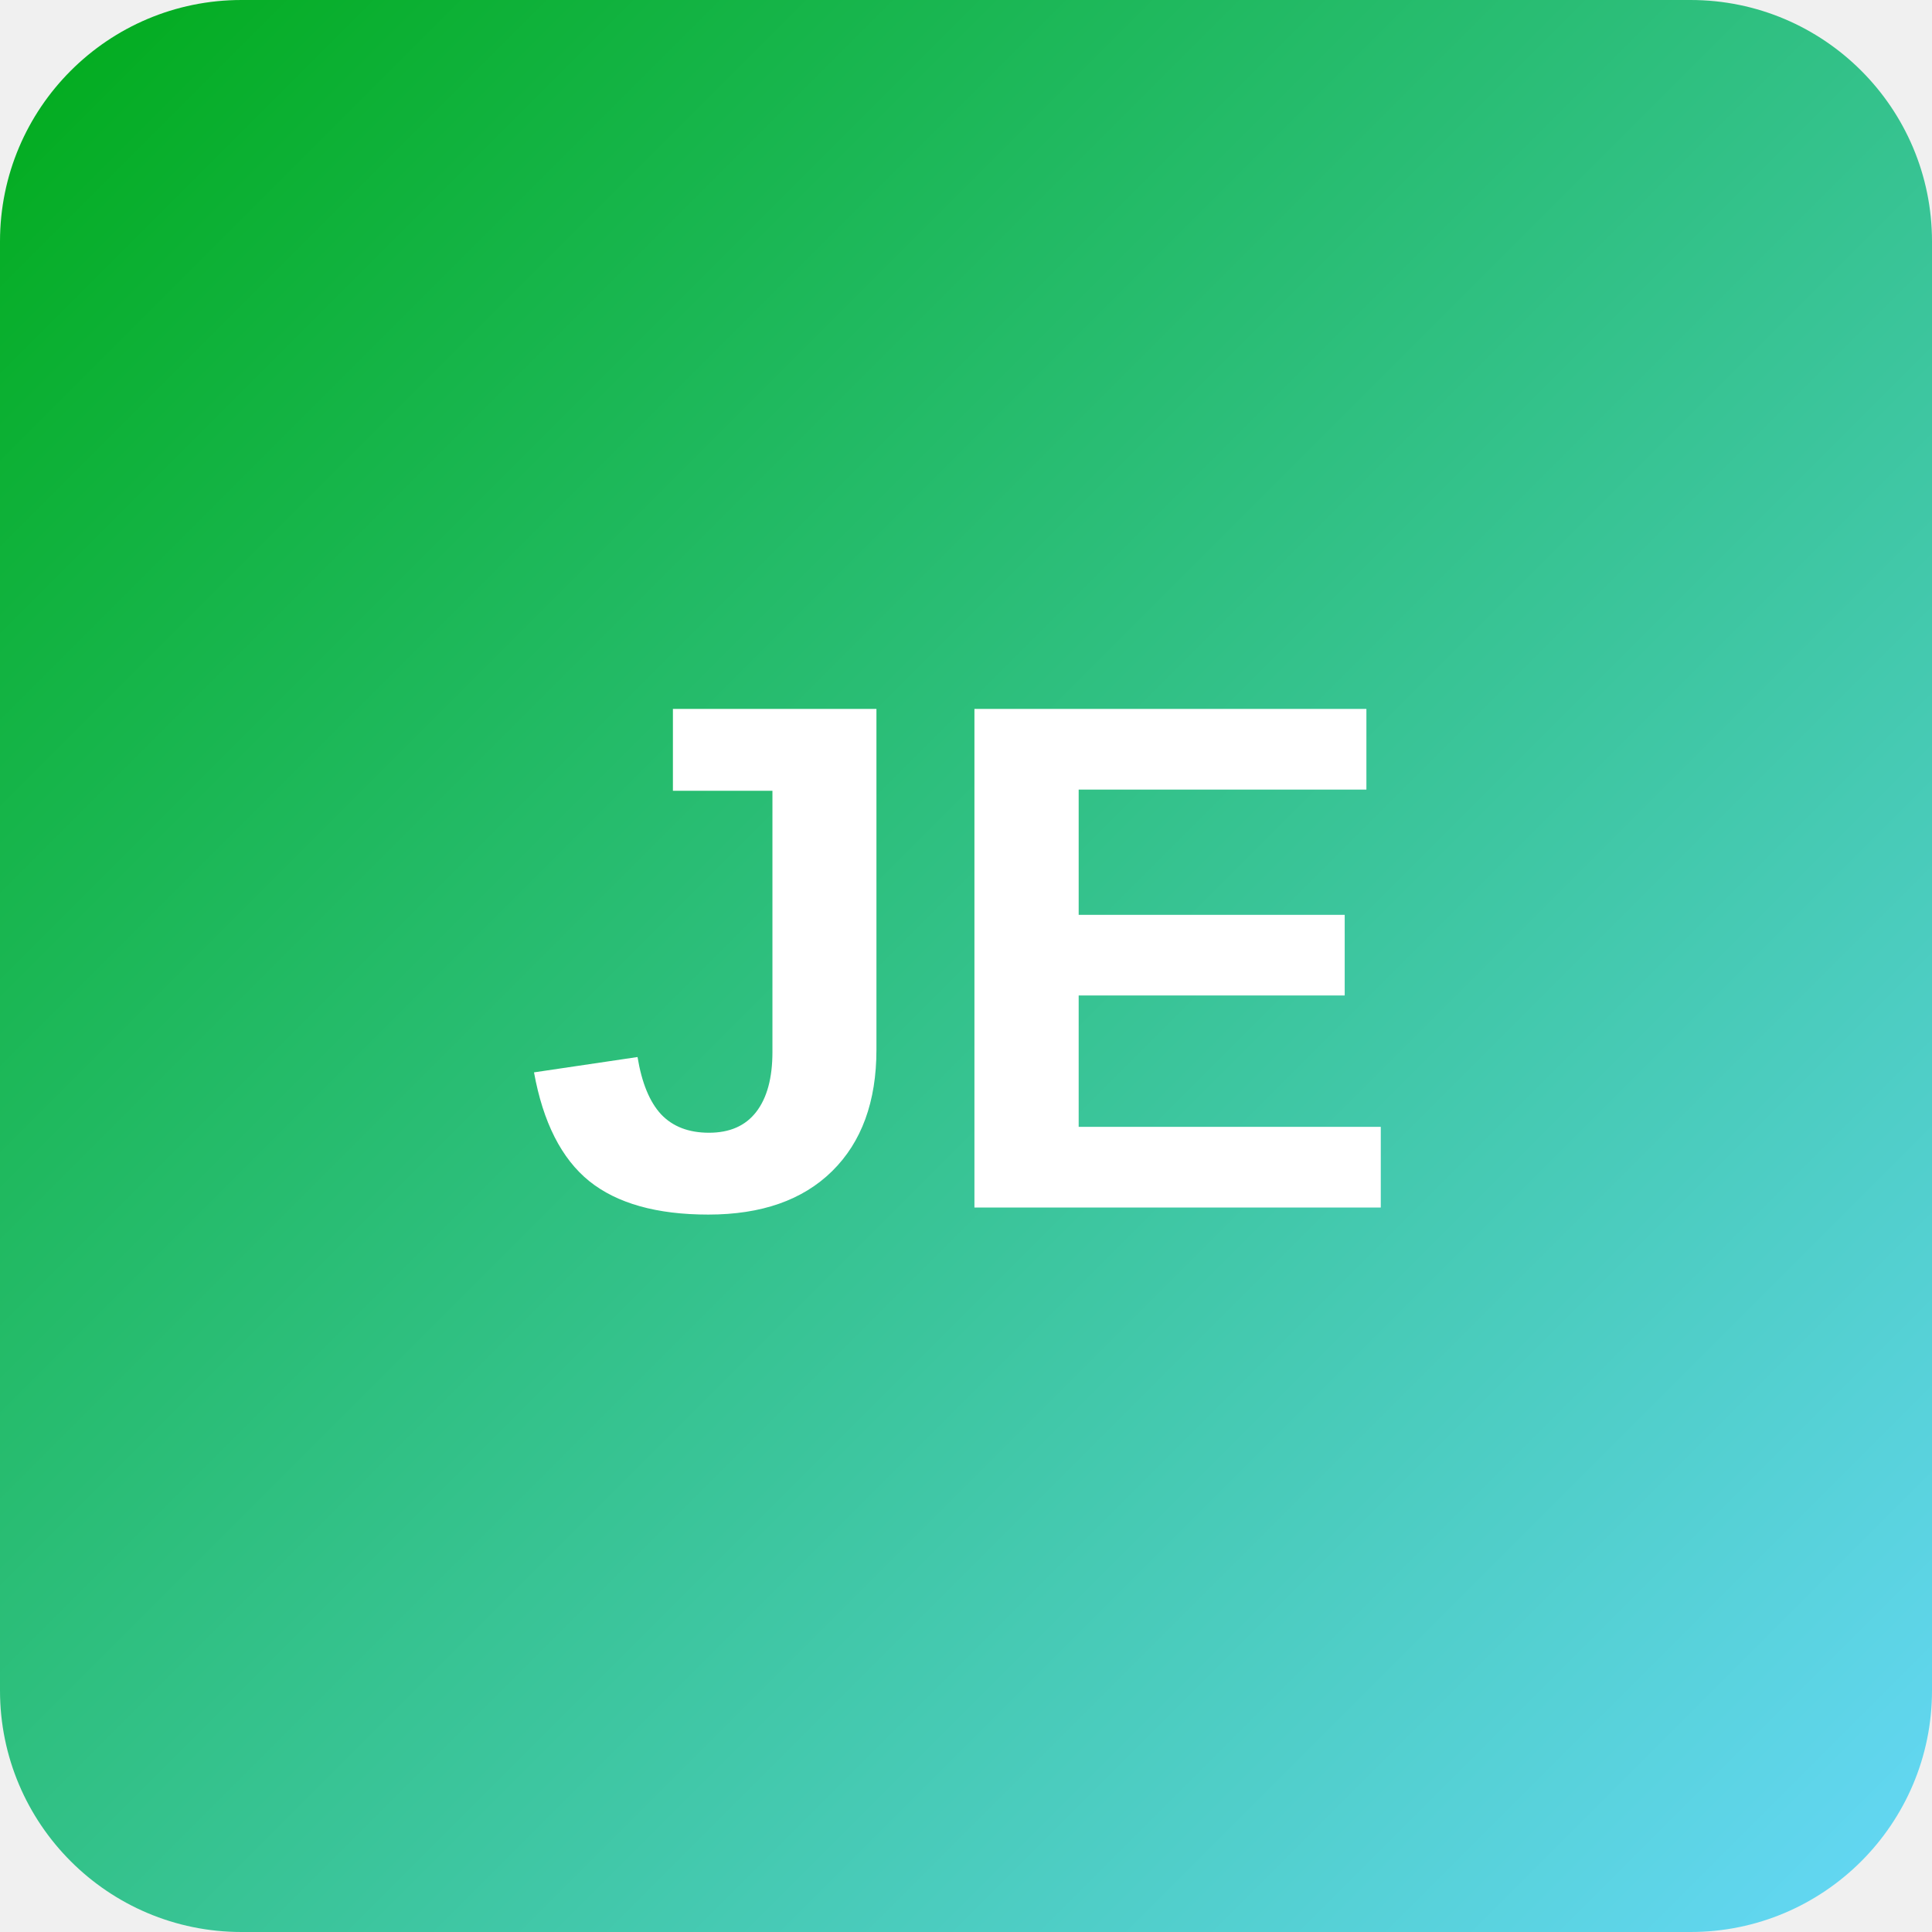
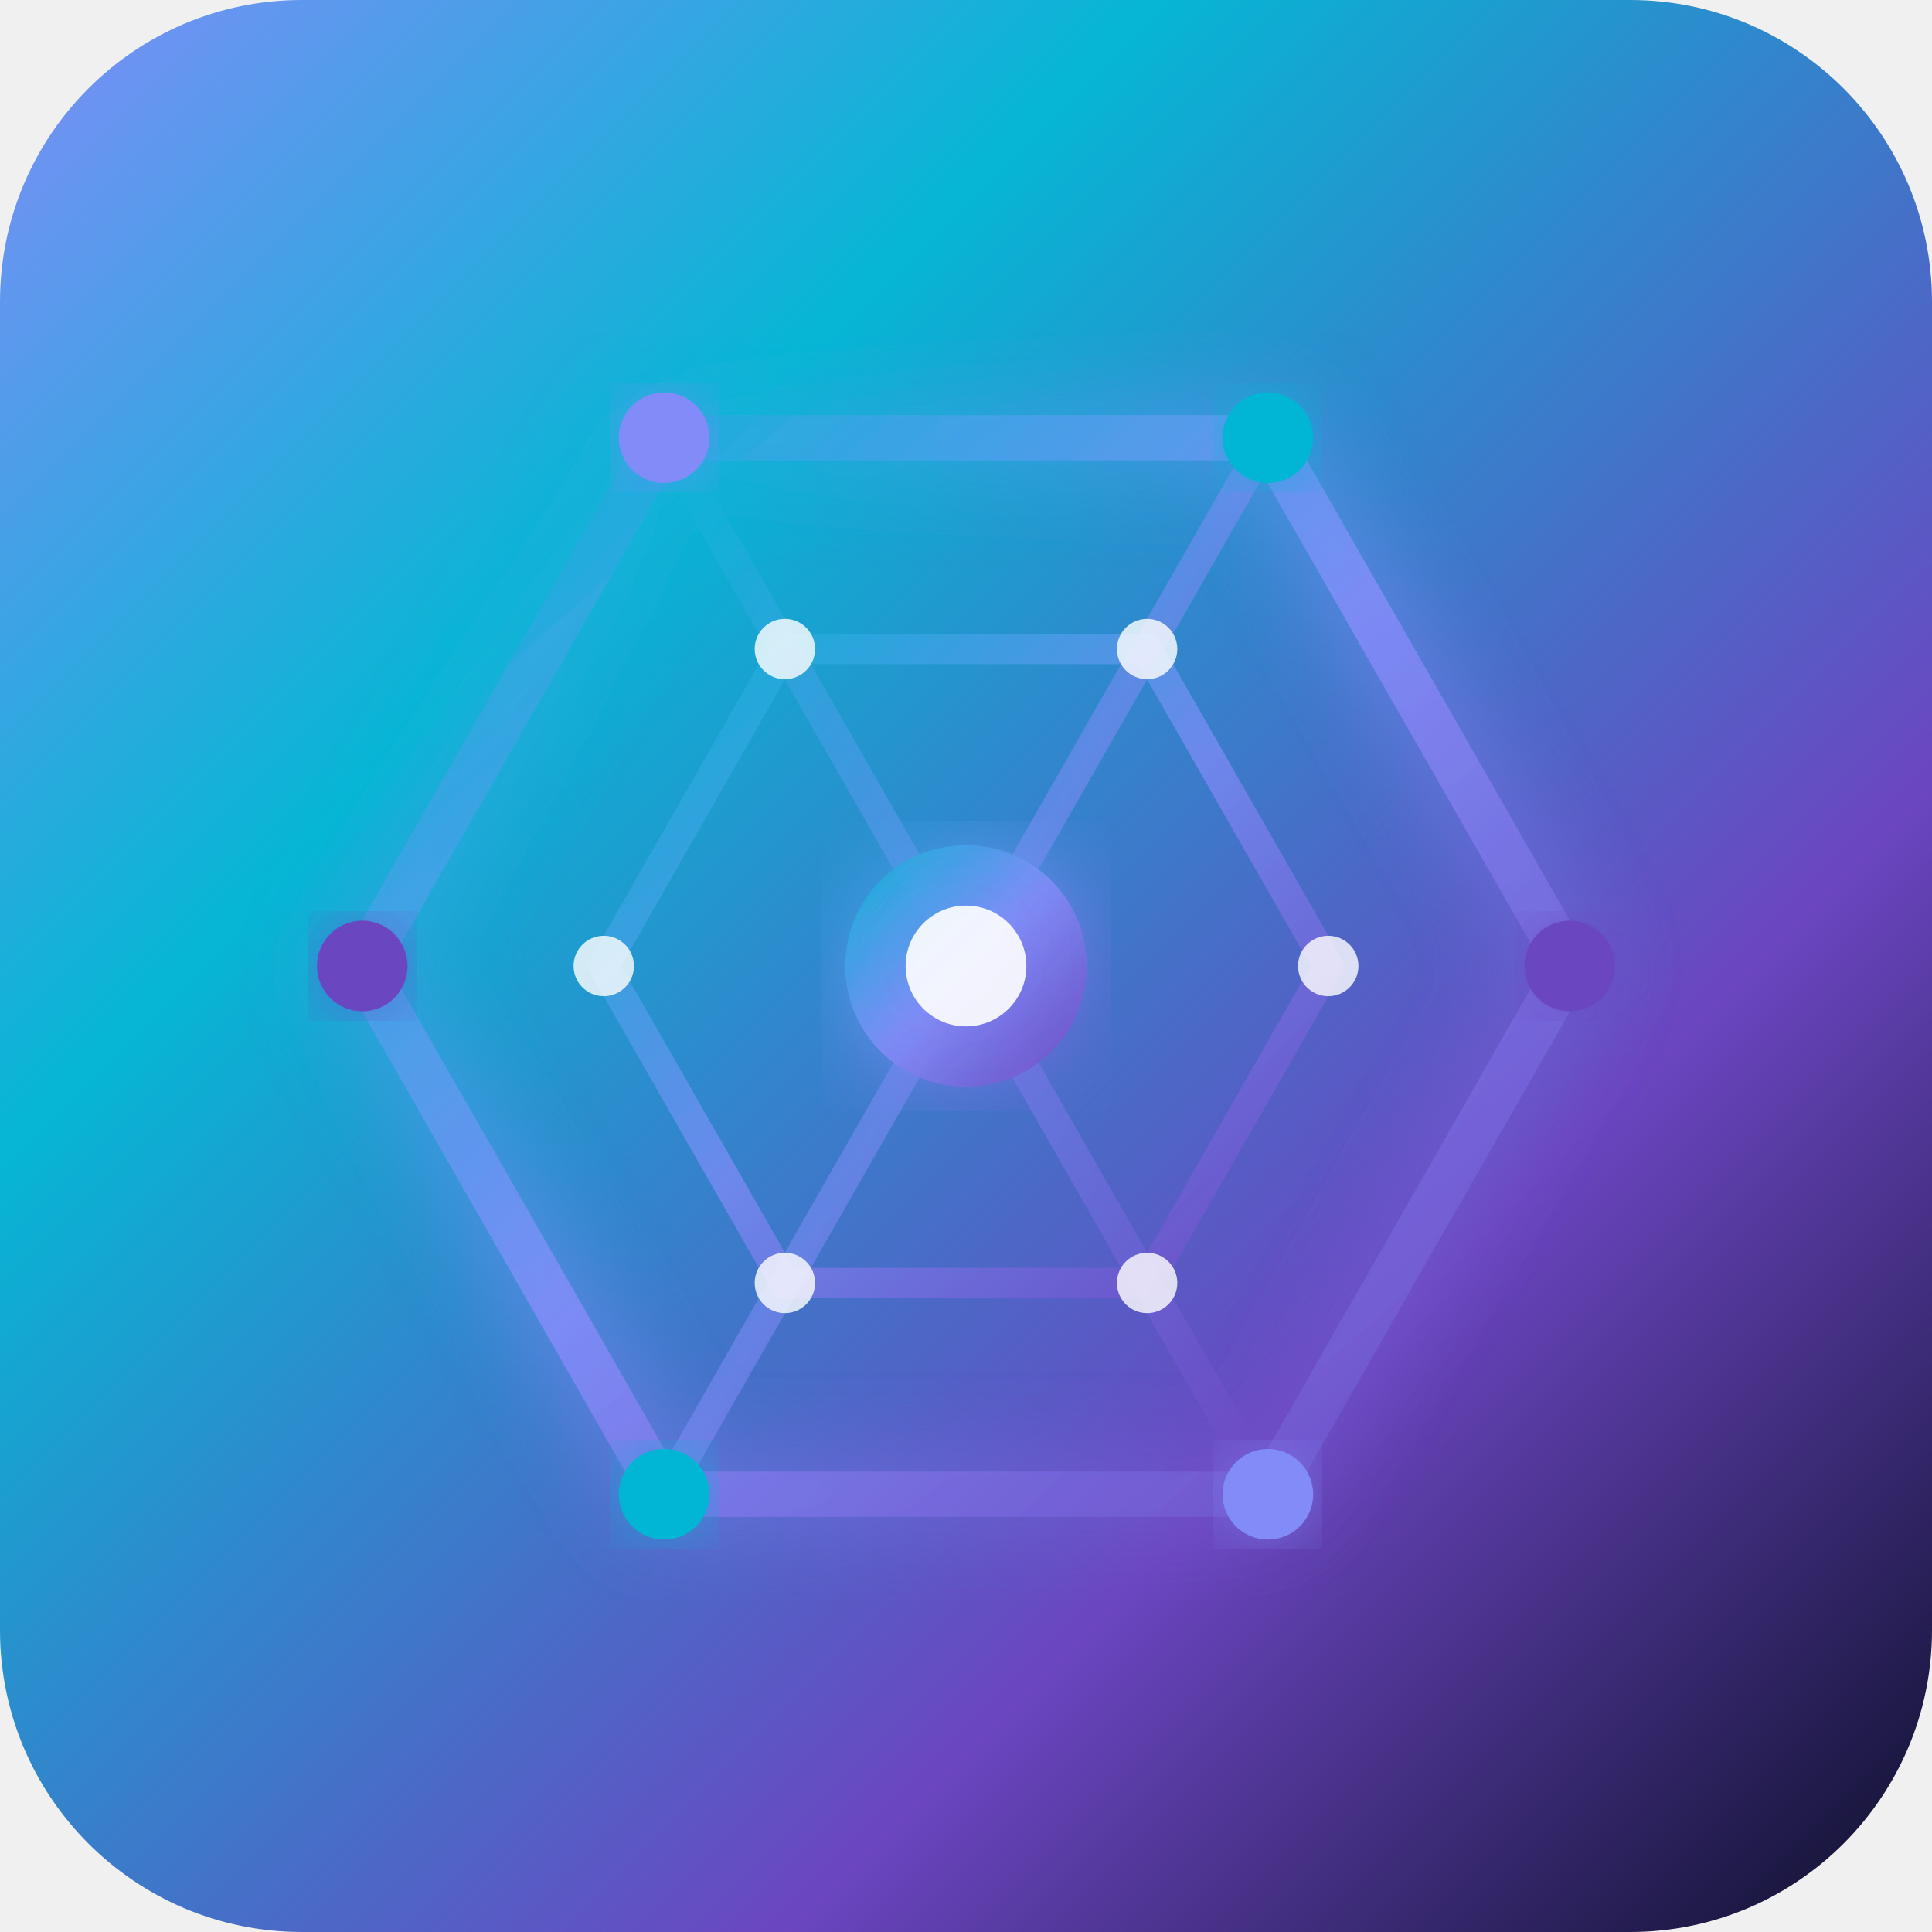
<svg xmlns="http://www.w3.org/2000/svg" viewBox="0 0 128 128">
  <defs>
    <linearGradient id="gradient" x1="0%" y1="0%" x2="100%" y2="100%">
-       <stop offset="0%" style="stop-color:#00ab19;stop-opacity:1" />
-       <stop offset="100%" style="stop-color:#66d8fa;stop-opacity:1" />
+       <stop offset="0%" style="stop-color:#818cf8;stop-opacity:1" />
+       <stop offset="30%" style="stop-color:#06b6d4;stop-opacity:1" />
+       <stop offset="70%" style="stop-color:#6b46c1;stop-opacity:1" />
+       <stop offset="100%" style="stop-color:#0a0e27;stop-opacity:1" />
    </linearGradient>
+     <linearGradient id="inner-gradient" x1="0%" y1="0%" x2="100%" y2="100%">
+       <stop offset="0%" style="stop-color:#06b6d4;stop-opacity:0.9" />
+       <stop offset="50%" style="stop-color:#818cf8;stop-opacity:0.9" />
+       <stop offset="100%" style="stop-color:#6b46c1;stop-opacity:0.9" />
+     </linearGradient>
+     <filter id="glow">
+       <feGaussianBlur stdDeviation="3" result="coloredBlur" />
+       <feMerge>
+         <feMergeNode in="coloredBlur" />
+         <feMergeNode in="SourceGraphic" />
+       </feMerge>
+     </filter>
  </defs>
-   <rect width="128" height="128" rx="16" fill="url(#gradient)" />
-   <text x="64" y="80" font-family="Arial, sans-serif" font-size="48" font-weight="bold" text-anchor="middle" fill="white">JE</text>
+   <rect width="128" height="128" rx="20" fill="url(#gradient)" />
+   <g transform="translate(64,64)">
+     <polygon points="-20,-35 20,-35 40,0 20,35 -20,35 -40,0" fill="none" stroke="url(#inner-gradient)" stroke-width="3" filter="url(#glow)" />
+     <polygon points="-12,-21 12,-21 24,0 12,21 -12,21 -24,0" fill="none" stroke="url(#inner-gradient)" stroke-width="2" opacity="0.8" />
+     <line x1="-20" y1="-35" x2="20" y2="35" stroke="url(#inner-gradient)" stroke-width="2" opacity="0.6" />
+     <line x1="20" y1="-35" x2="-20" y2="35" stroke="url(#inner-gradient)" stroke-width="2" opacity="0.6" />
+     <line x1="-40" y1="0" x2="40" y2="0" stroke="url(#inner-gradient)" stroke-width="2" opacity="0.6" />
+     <circle cx="0" cy="0" r="8" fill="url(#inner-gradient)" filter="url(#glow)" />
+     <circle cx="0" cy="0" r="4" fill="#ffffff" opacity="0.9" />
+     <circle cx="-20" cy="-35" r="3" fill="#818cf8" filter="url(#glow)" />
+     <circle cx="20" cy="-35" r="3" fill="#06b6d4" filter="url(#glow)" />
+     <circle cx="40" cy="0" r="3" fill="#6b46c1" filter="url(#glow)" />
+     <circle cx="20" cy="35" r="3" fill="#818cf8" filter="url(#glow)" />
+     <circle cx="-20" cy="35" r="3" fill="#06b6d4" filter="url(#glow)" />
+     <circle cx="-40" cy="0" r="3" fill="#6b46c1" filter="url(#glow)" />
+     <circle cx="-12" cy="-21" r="2" fill="#ffffff" opacity="0.8" />
+     <circle cx="12" cy="-21" r="2" fill="#ffffff" opacity="0.8" />
+     <circle cx="24" cy="0" r="2" fill="#ffffff" opacity="0.8" />
+     <circle cx="12" cy="21" r="2" fill="#ffffff" opacity="0.8" />
+     <circle cx="-12" cy="21" r="2" fill="#ffffff" opacity="0.8" />
+     <circle cx="-24" cy="0" r="2" fill="#ffffff" opacity="0.8" />
+   </g>
</svg>
